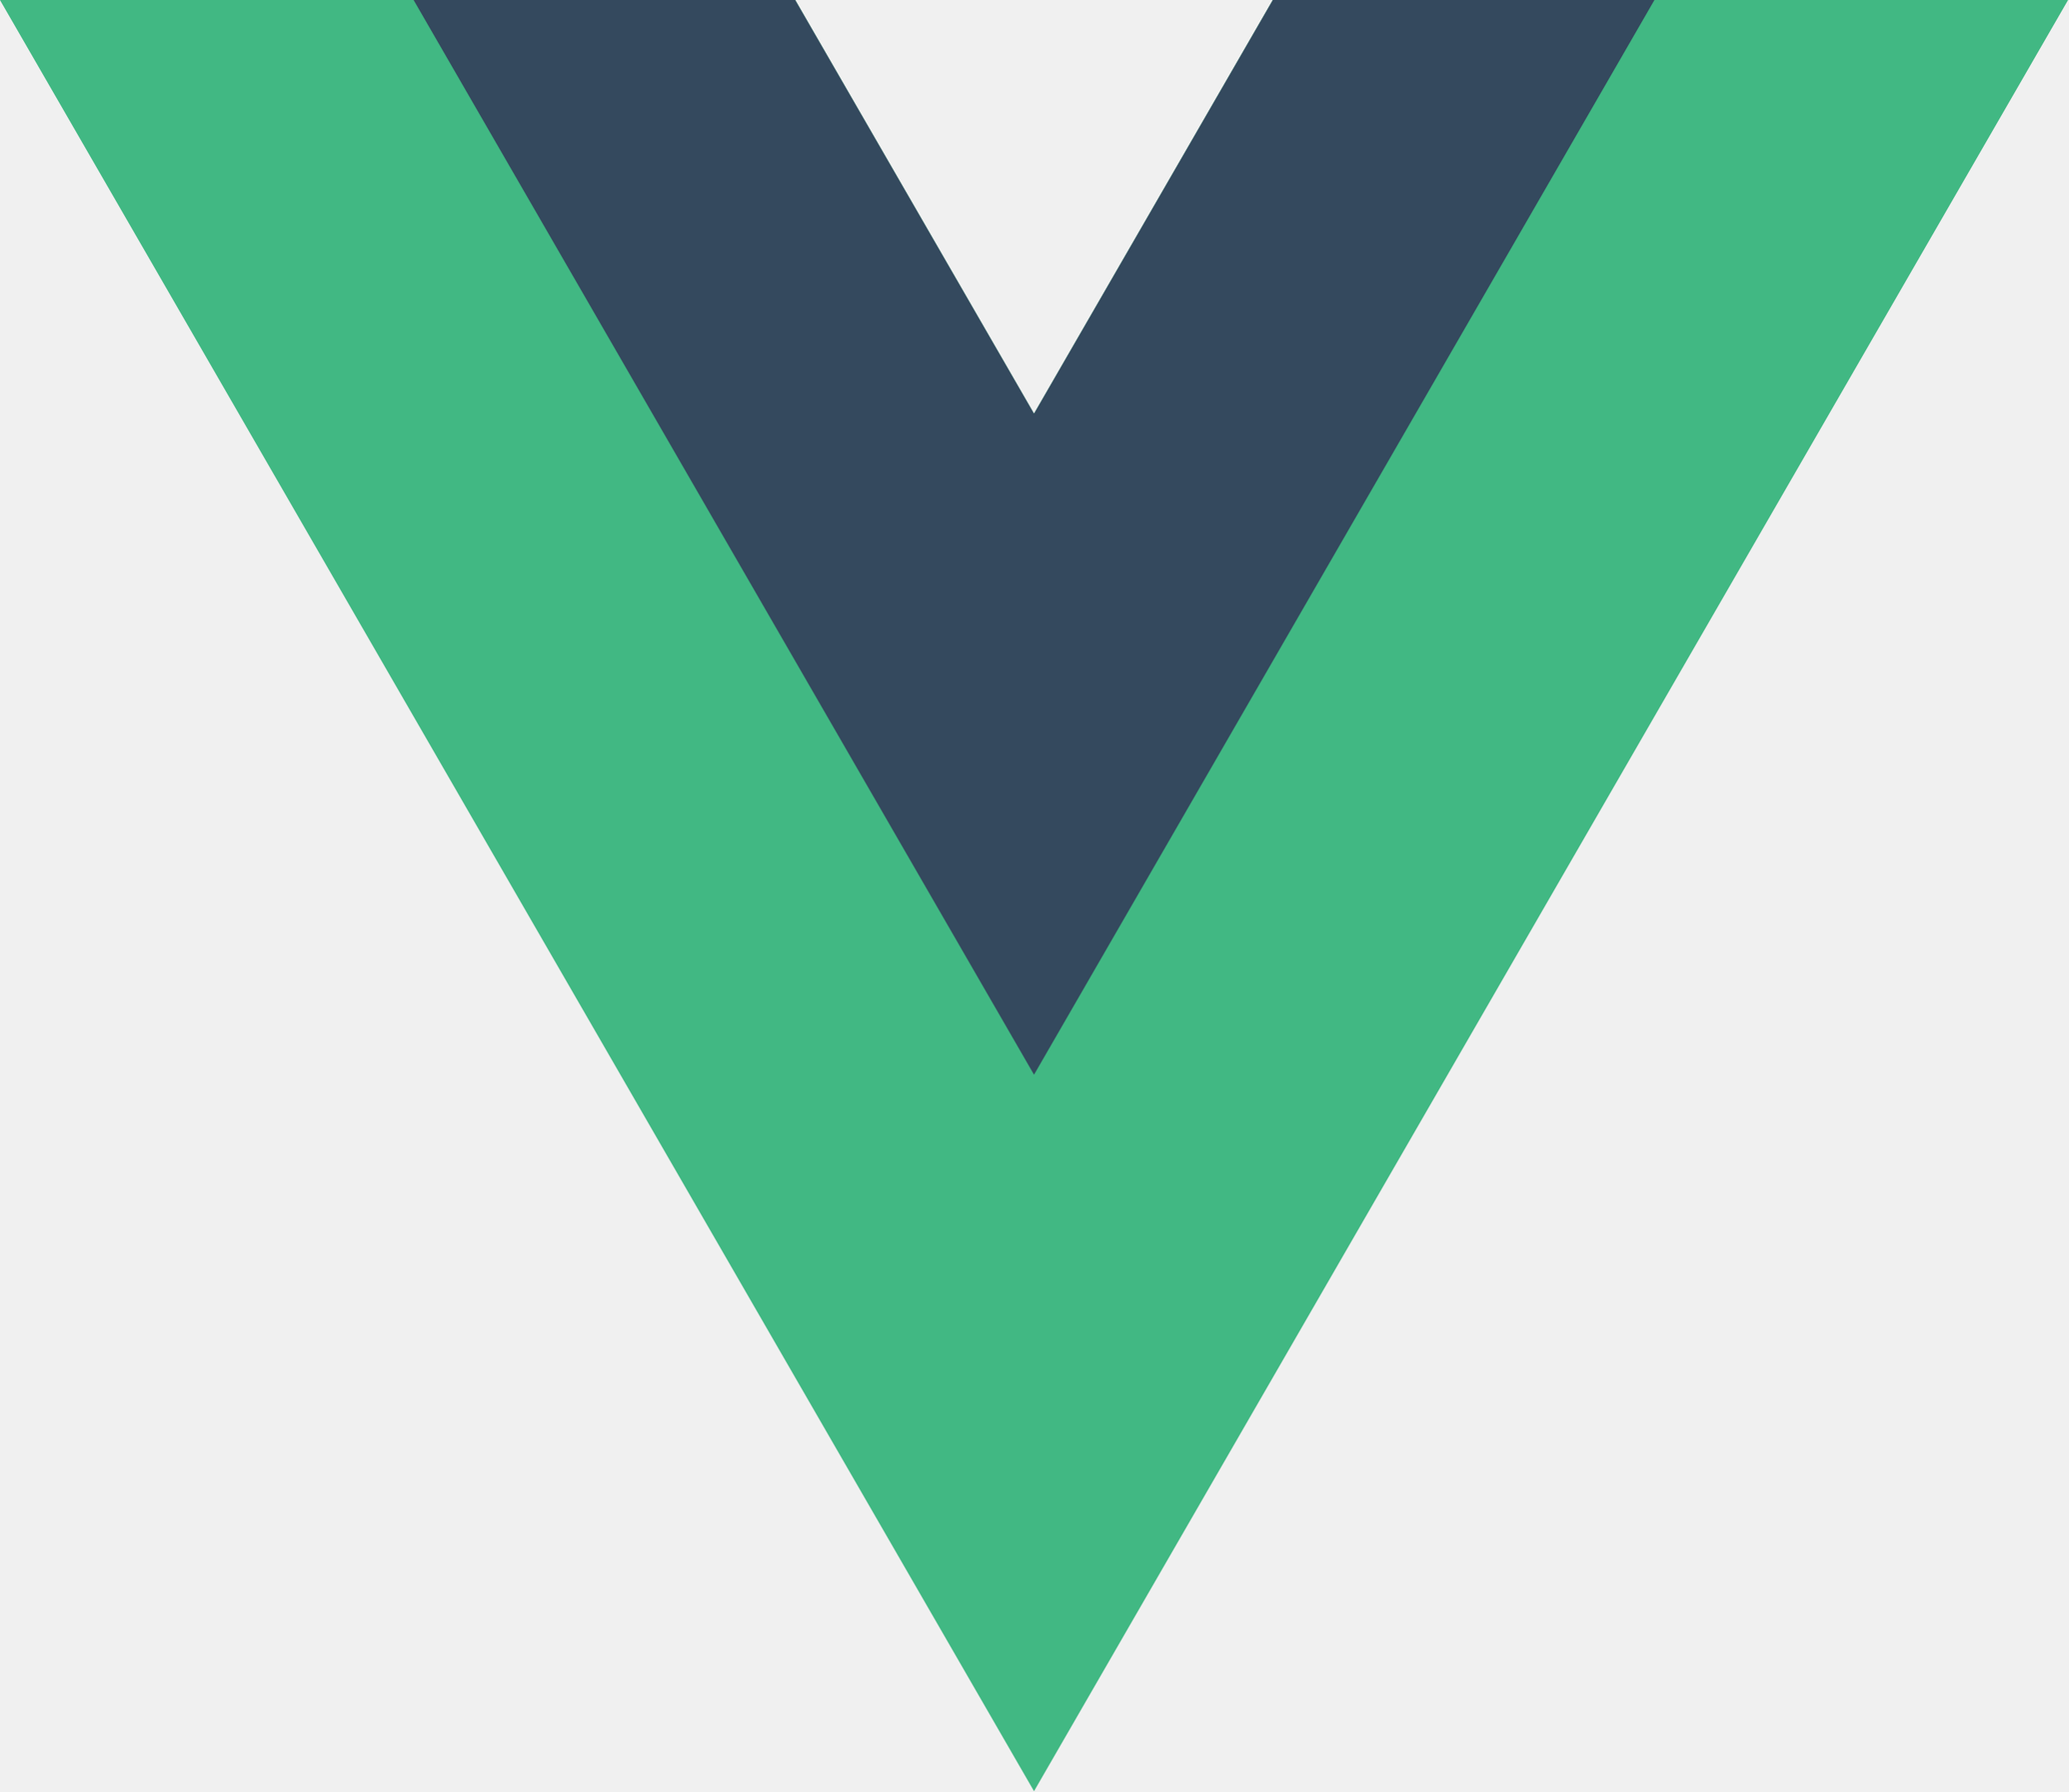
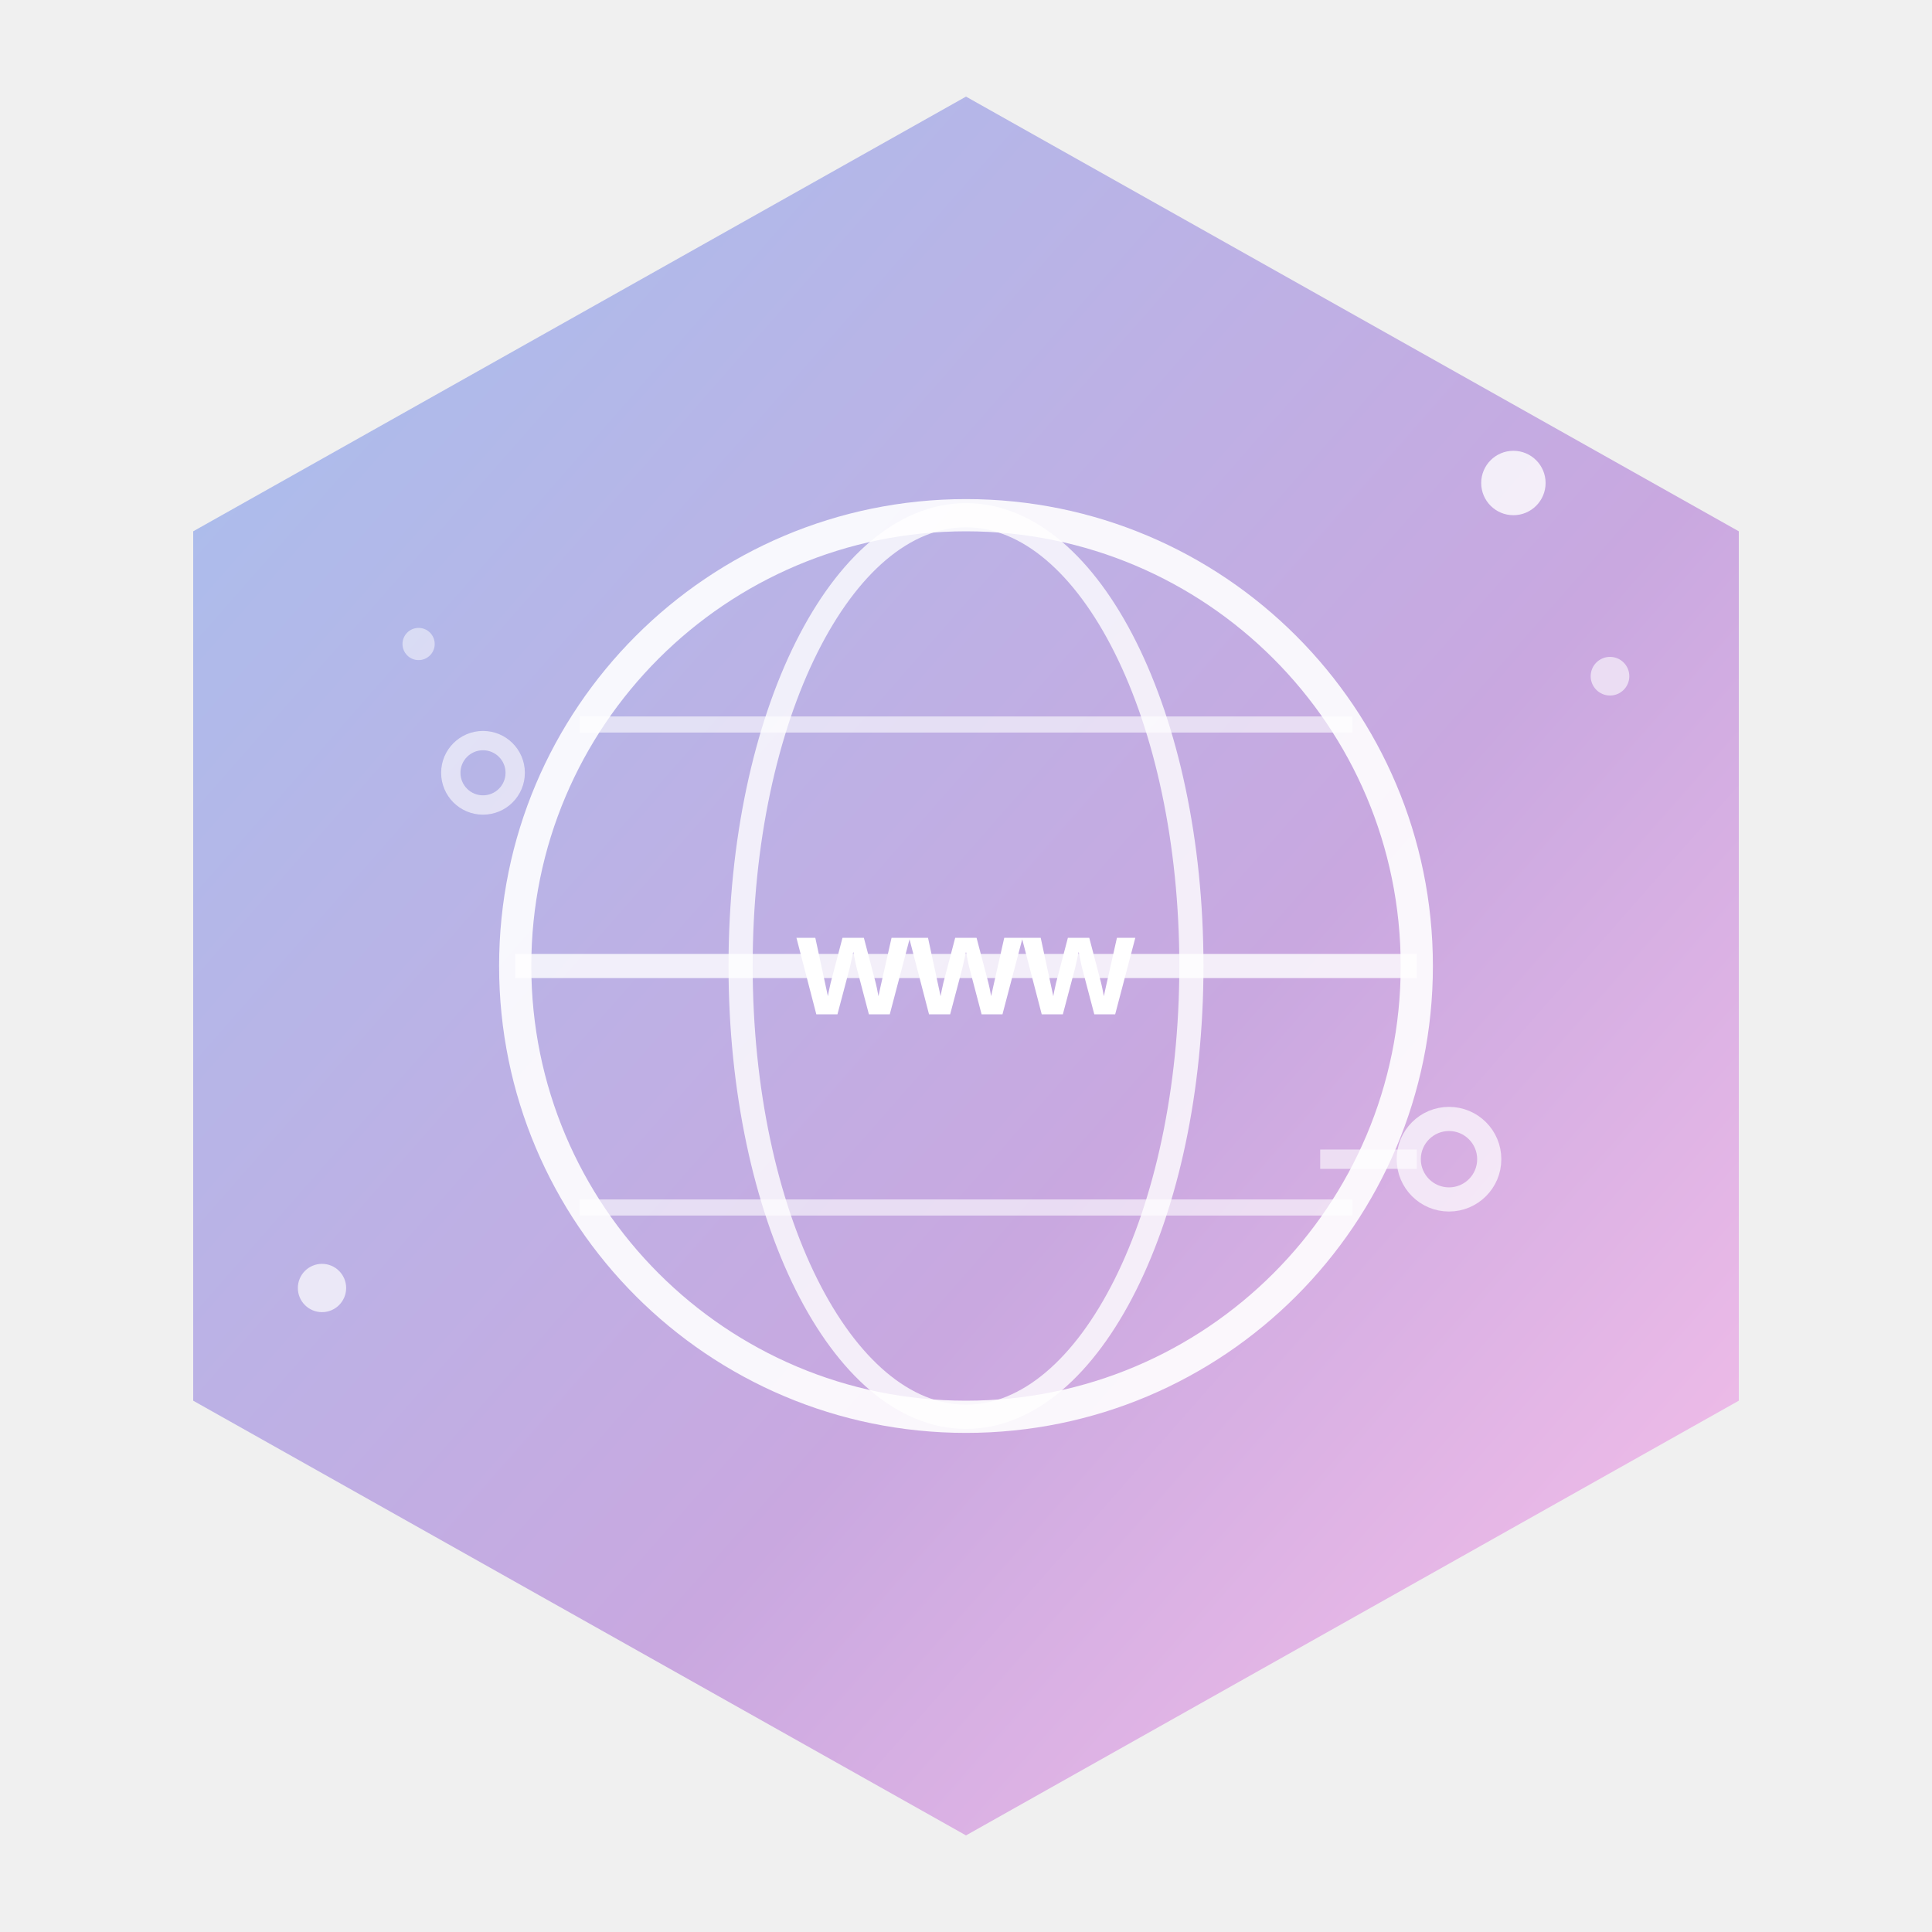
- <svg xmlns="http://www.w3.org/2000/svg" viewBox="0 0 261.76 226.69">
-   <path d="M161.096.001l-30.225 52.351L100.647.001H-.005l130.877 226.688L261.749.001z" fill="#41b883" />
-   <path d="M161.096.001l-30.225 52.351L100.647.001H52.346l78.526 136.01L209.398.001z" fill="#34495e" />
+ <svg xmlns="http://www.w3.org/2000/svg" viewBox="0 0 120 120" width="120" height="120">
+   <defs>
+     <linearGradient id="hexGrad" x1="0%" y1="0%" x2="100%" y2="100%">
+       <stop offset="0%" stop-color="#a6c1ee" />
+       <stop offset="60%" stop-color="#c9a8e0" />
+       <stop offset="100%" stop-color="#fbc2eb" />
+     </linearGradient>
+     <filter id="glow">
+       <feGaussianBlur stdDeviation="1.5" result="coloredBlur" />
+       <feMerge>
+         <feMergeNode in="coloredBlur" />
+         <feMergeNode in="SourceGraphic" />
+       </feMerge>
+     </filter>
+   </defs>
+   <polygon points="60,6 108,33 108,87 60,114 12,87 12,33" fill="url(#hexGrad)" />
+   <circle cx="60" cy="60" r="28" fill="none" stroke="white" stroke-width="2" opacity="0.9" />
+   <ellipse cx="60" cy="60" rx="14" ry="28" fill="none" stroke="white" stroke-width="1.5" opacity="0.8" />
+   <line x1="32" y1="60" x2="88" y2="60" stroke="white" stroke-width="1.5" opacity="0.8" />
+   <line x1="36" y1="45" x2="84" y2="45" stroke="white" stroke-width="1" opacity="0.6" />
+   <line x1="36" y1="75" x2="84" y2="75" stroke="white" stroke-width="1" opacity="0.6" />
+   <text x="60" y="63" font-family="Arial, sans-serif" font-size="9" font-weight="bold" fill="white" text-anchor="middle">www</text>
+   <circle cx="94" cy="30" r="2" fill="white" opacity="0.8" />
+   <circle cx="100" cy="42" r="1.2" fill="white" opacity="0.6" />
+   <circle cx="20" cy="80" r="1.5" fill="white" opacity="0.7" />
+   <circle cx="26" cy="40" r="1" fill="white" opacity="0.5" />
+   <circle cx="90" cy="72" r="2.5" fill="none" stroke="white" stroke-width="1.5" opacity="0.7" />
+   <line x1="88" y1="72" x2="82" y2="72" stroke="white" stroke-width="1.2" opacity="0.6" />
+   <circle cx="30" cy="48" r="2" fill="none" stroke="white" stroke-width="1.2" opacity="0.6" />
</svg>
